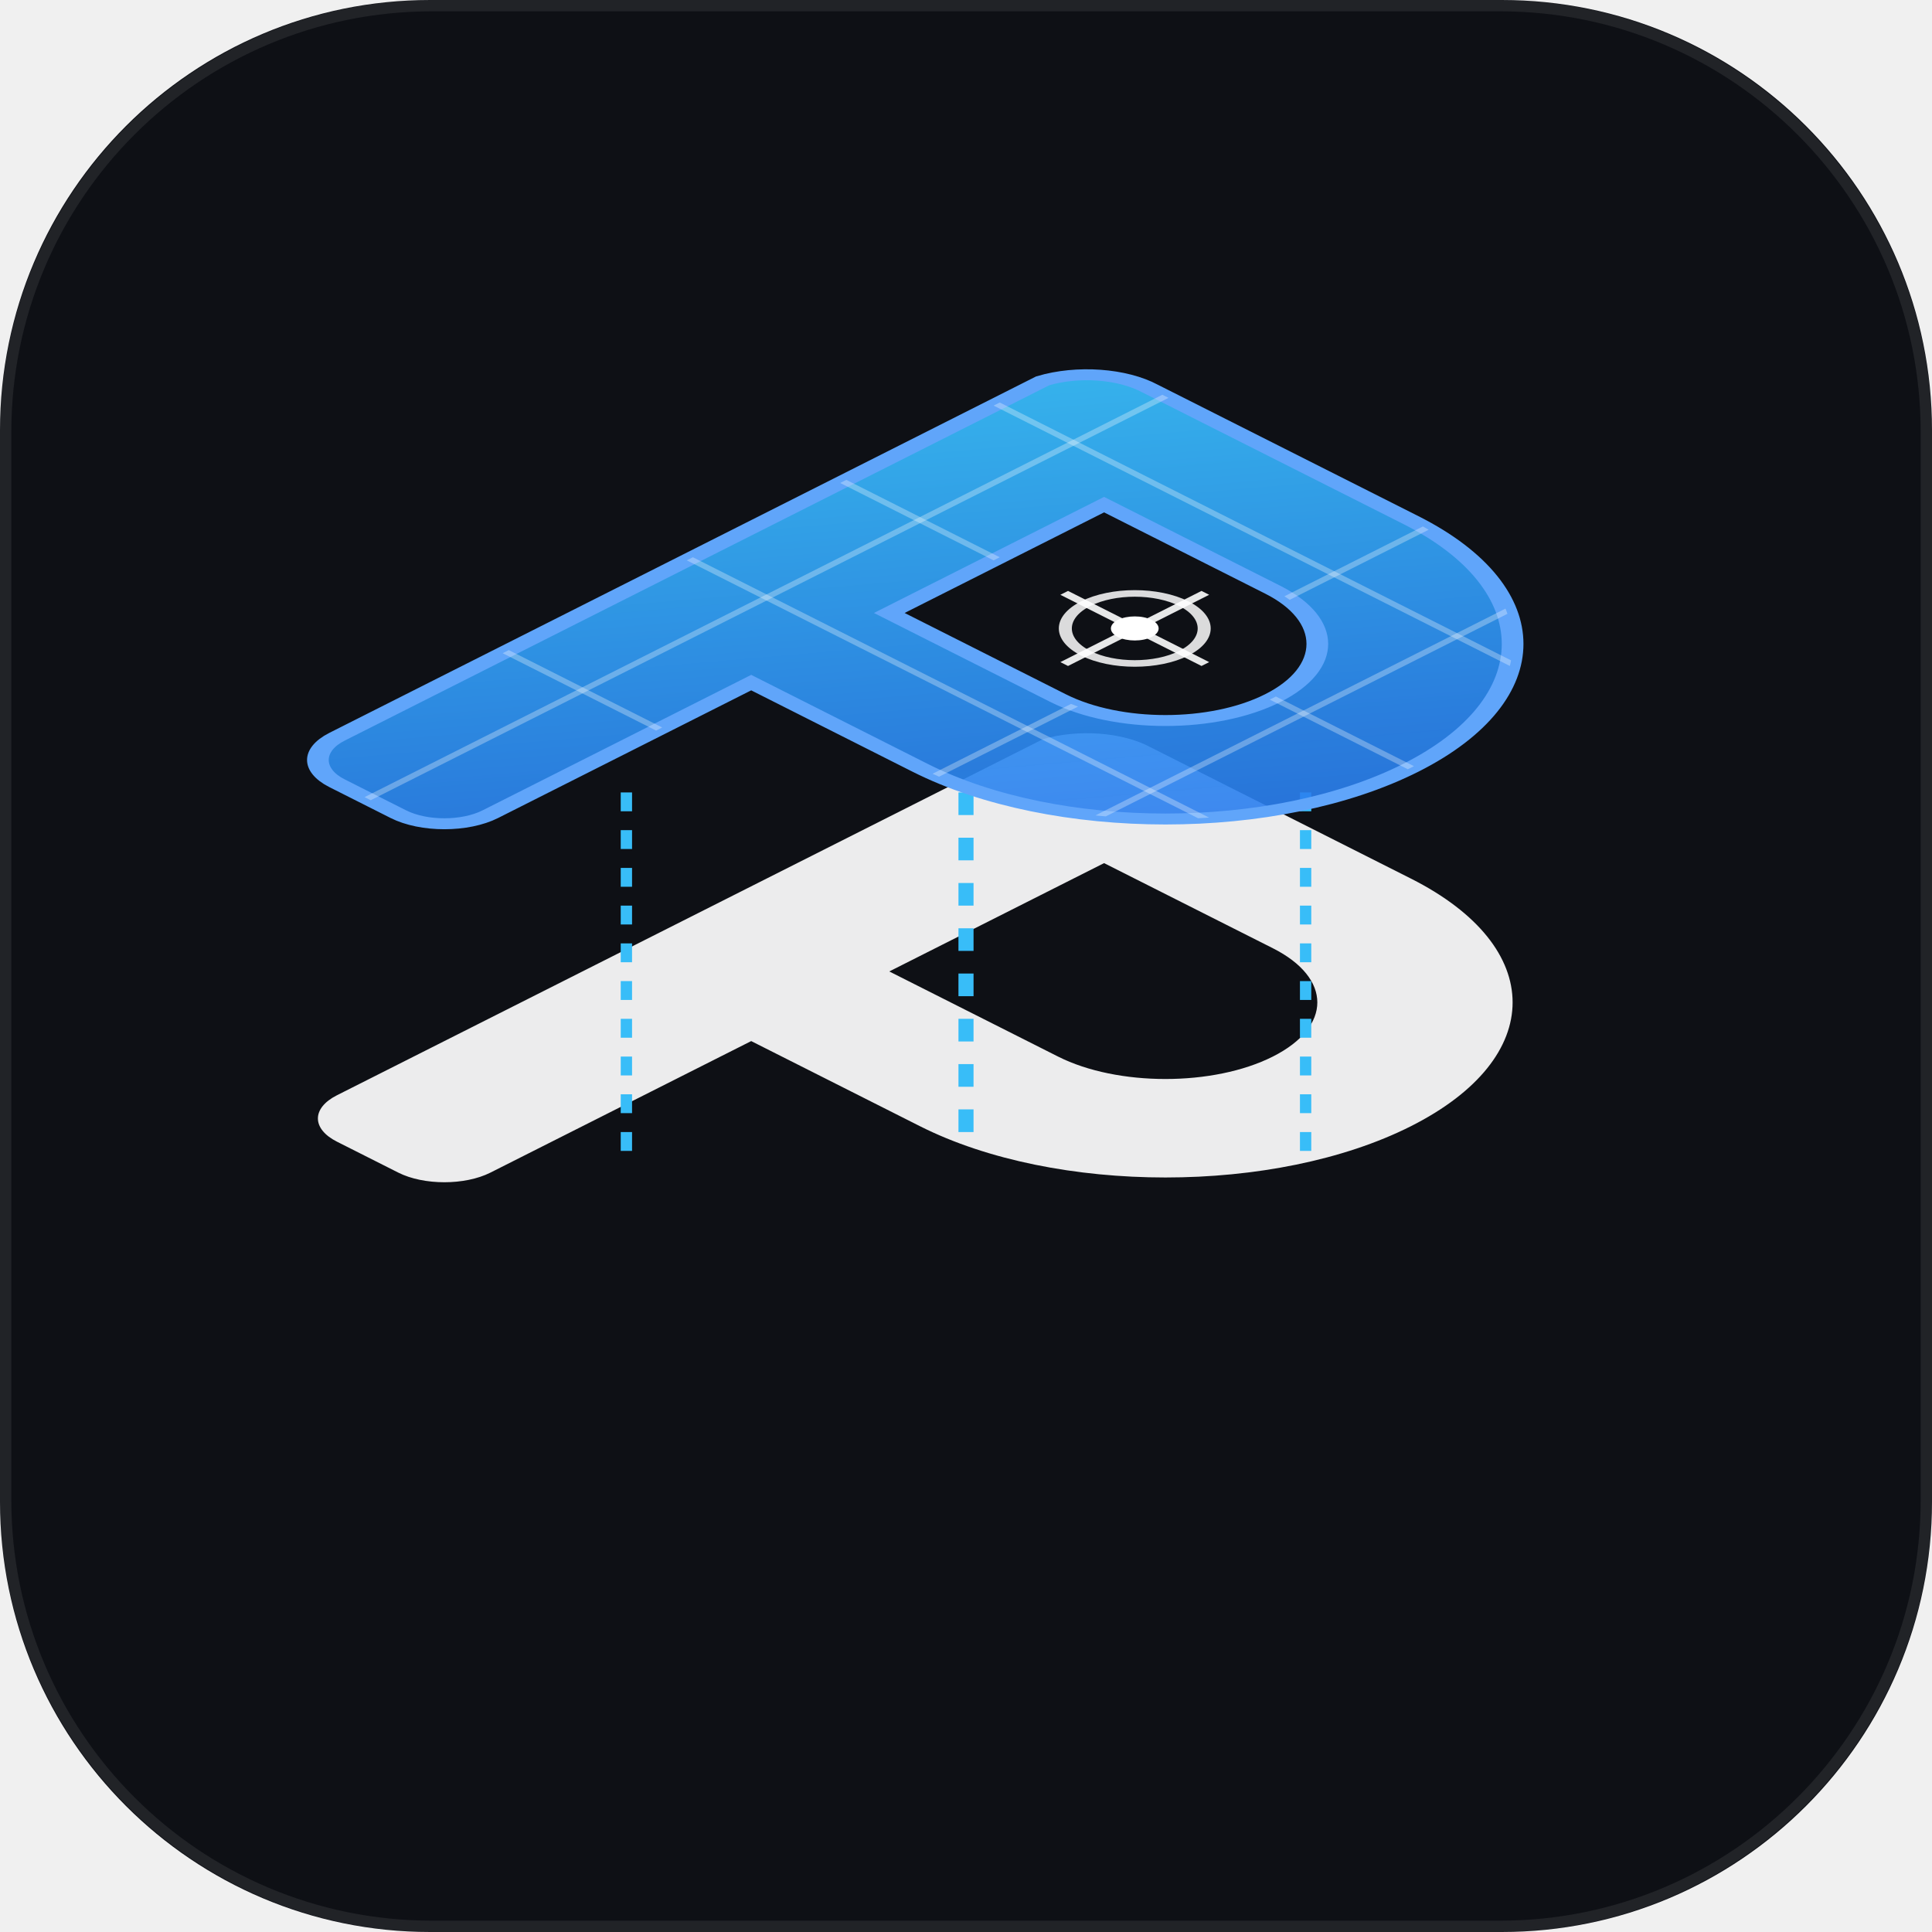
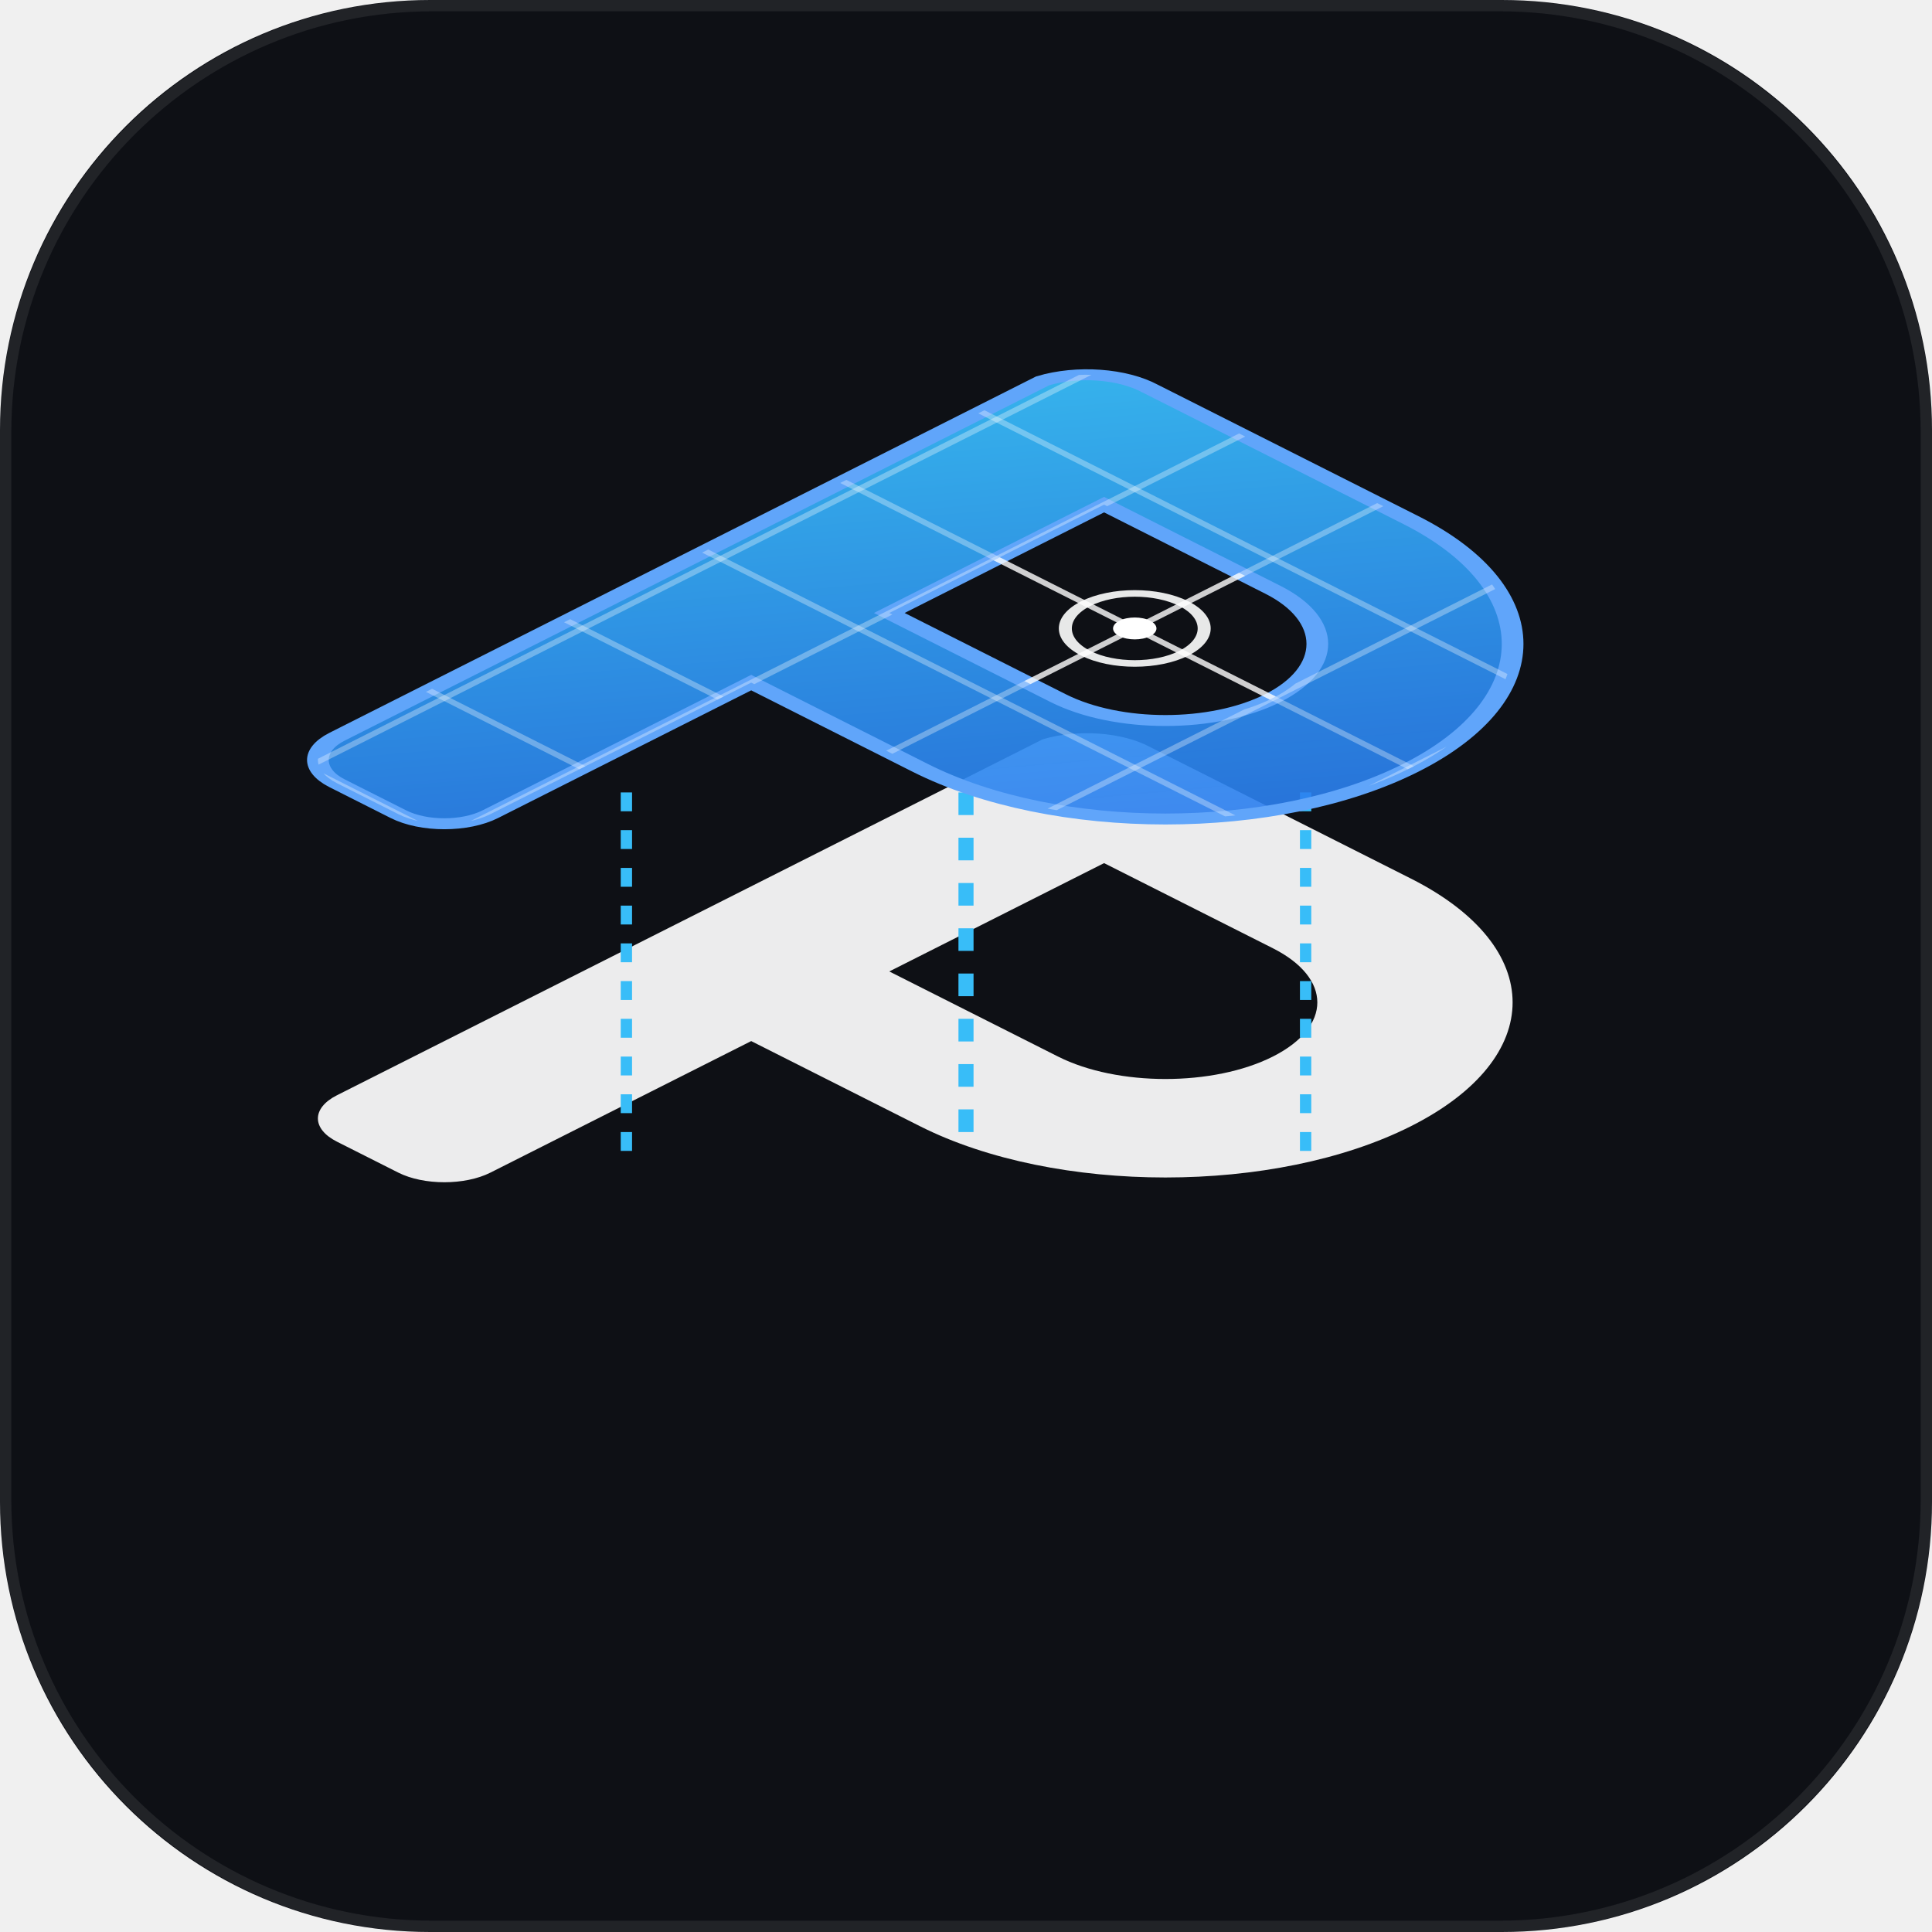
<svg xmlns="http://www.w3.org/2000/svg" viewBox="0 0 512 512" width="48" height="48">
  <defs>
    <clipPath id="sqClip48">
      <rect width="512" height="512" rx="114" />
    </clipPath>
    <clipPath id="pShapeClip48">
      <path d="M -90, -115 L -90, 115 A 15,15 0 0,0 -75, 130 L -55, 130 A 15,15 0 0,0 -40, 115 L -40, 30 L 15, 30 A 80,80 0 0,0 95, -50 A 80,80 0 0,0 15, -130 L -70, -130 A 20,20 0 0,0 -90, -115 Z M -40, -85 L 15, -85 A 35,35 0 0,1 50, -50 A 35,35 0 0,1 15, -15 L -40, -15 Z" fill-rule="evenodd" />
    </clipPath>
    <linearGradient id="gradTop48" x1="0%" y1="0%" x2="100%" y2="100%">
      <stop offset="0%" stop-color="#38BDF8" stop-opacity="0.95" />
      <stop offset="100%" stop-color="#2563EB" stop-opacity="0.88" />
    </linearGradient>
  </defs>
  <g clip-path="url(#sqClip48)">
    <rect width="512" height="512" fill="#0E1015" />
    <rect x="1.5" y="1.5" width="509" height="509" rx="113" fill="none" stroke="#FFFFFF" stroke-opacity="0.08" stroke-width="3" />
    <g transform="translate(256, 280)">
      <g transform="scale(1.15, 0.58) rotate(45)">
        <path d="M -90, -115 L -90, 115 A 15,15 0 0,0 -75, 130 L -55, 130 A 15,15 0 0,0 -40, 115 L -40, 30 L 15, 30 A 80,80 0 0,0 95, -50 A 80,80 0 0,0 15, -130 L -70, -130 A 20,20 0 0,0 -90, -115 Z M -40, -85 L 15, -85 A 35,35 0 0,1 50, -50 A 35,35 0 0,1 15, -15 L -40, -15 Z" fill="#FFFFFF" opacity="0.92" />
      </g>
      <line x1="0" y1="20" x2="0" y2="-75" stroke="#38BDF8" stroke-width="4" stroke-dasharray="6 6" />
      <line x1="-90" y1="25" x2="-90" y2="-70" stroke="#38BDF8" stroke-width="3" stroke-dasharray="5 5" />
      <line x1="90" y1="25" x2="90" y2="-70" stroke="#38BDF8" stroke-width="3" stroke-dasharray="5 5" />
      <g transform="translate(0, -95)">
        <g transform="scale(1.15, 0.58) rotate(45)">
          <path d="M -90, -115 L -90, 115 A 15,15 0 0,0 -75, 130 L -55, 130 A 15,15 0 0,0 -40, 115 L -40, 30 L 15, 30 A 80,80 0 0,0 95, -50 A 80,80 0 0,0 15, -130 L -70, -130 A 20,20 0 0,0 -90, -115 Z M -40, -85 L 15, -85 A 35,35 0 0,1 50, -50 A 35,35 0 0,1 15, -15 L -40, -15 Z" fill="url(#gradTop48)" stroke="#60A5FA" stroke-width="5" />
-           <g clip-path="url(#pShapeClip48)">
-             <line x1="-65" y1="-140" x2="-65" y2="140" stroke="#FFFFFF" stroke-opacity="0.3" stroke-width="2" />
-             <line x1="20" y1="-140" x2="20" y2="40" stroke="#FFFFFF" stroke-opacity="0.3" stroke-width="2" />
-             <line x1="60" y1="-140" x2="60" y2="40" stroke="#FFFFFF" stroke-opacity="0.3" stroke-width="2" />
-             <line x1="-100" y1="-100" x2="100" y2="-100" stroke="#FFFFFF" stroke-opacity="0.3" stroke-width="2" />
-             <line x1="-100" y1="-50" x2="100" y2="-50" stroke="#FFFFFF" stroke-opacity="0.3" stroke-width="2" />
-             <line x1="-100" y1="0" x2="100" y2="0" stroke="#FFFFFF" stroke-opacity="0.3" stroke-width="2" />
-             <line x1="-100" y1="60" x2="100" y2="60" stroke="#FFFFFF" stroke-opacity="0.3" stroke-width="2" />
+           <g clip-path="url(#pShapeClip48)" stroke="#FFFFFF" stroke-opacity="0.32" stroke-width="2">
+             <line x1="-85" y1="-140" x2="-85" y2="140" />
+             <line x1="-40" y1="-140" x2="-40" y2="140" />
+             <line x1="5" y1="-140" x2="5" y2="140" />
+             <line x1="50" y1="-140" x2="50" y2="140" />
+             <line x1="95" y1="-140" x2="95" y2="140" />
+             <line x1="-120" y1="-95" x2="120" y2="-95" />
+             <line x1="-120" y1="-50" x2="120" y2="-50" />
+             <line x1="-120" y1="-5" x2="120" y2="-5" />
+             <line x1="-120" y1="40" x2="120" y2="40" />
+             <line x1="-120" y1="85" x2="120" y2="85" />
+             <line x1="-120" y1="130" x2="120" y2="130" />
          </g>
-           <circle cx="5" cy="-50" r="16" fill="none" stroke="#FFFFFF" stroke-width="3" stroke-opacity="0.85" />
-           <line x1="-18" y1="-50" x2="28" y2="-50" stroke="#FFFFFF" stroke-width="2.5" stroke-opacity="0.9" />
-           <line x1="5" y1="-73" x2="5" y2="-27" stroke="#FFFFFF" stroke-width="2.5" stroke-opacity="0.9" />
-           <circle cx="5" cy="-50" r="5.5" fill="#FFFFFF" />
+           <line x1="-40" y1="-50" x2="50" y2="-50" stroke="#FFFFFF" stroke-opacity="0.8" stroke-width="2" />
+           <line x1="5" y1="-85" x2="5" y2="-15" stroke="#FFFFFF" stroke-opacity="0.8" stroke-width="2" />
+           <circle cx="5" cy="-50" r="16" fill="none" stroke="#FFFFFF" stroke-width="3" stroke-opacity="0.9" />
+           <circle cx="5" cy="-50" r="5" fill="#FFFFFF" />
        </g>
      </g>
    </g>
  </g>
</svg>
